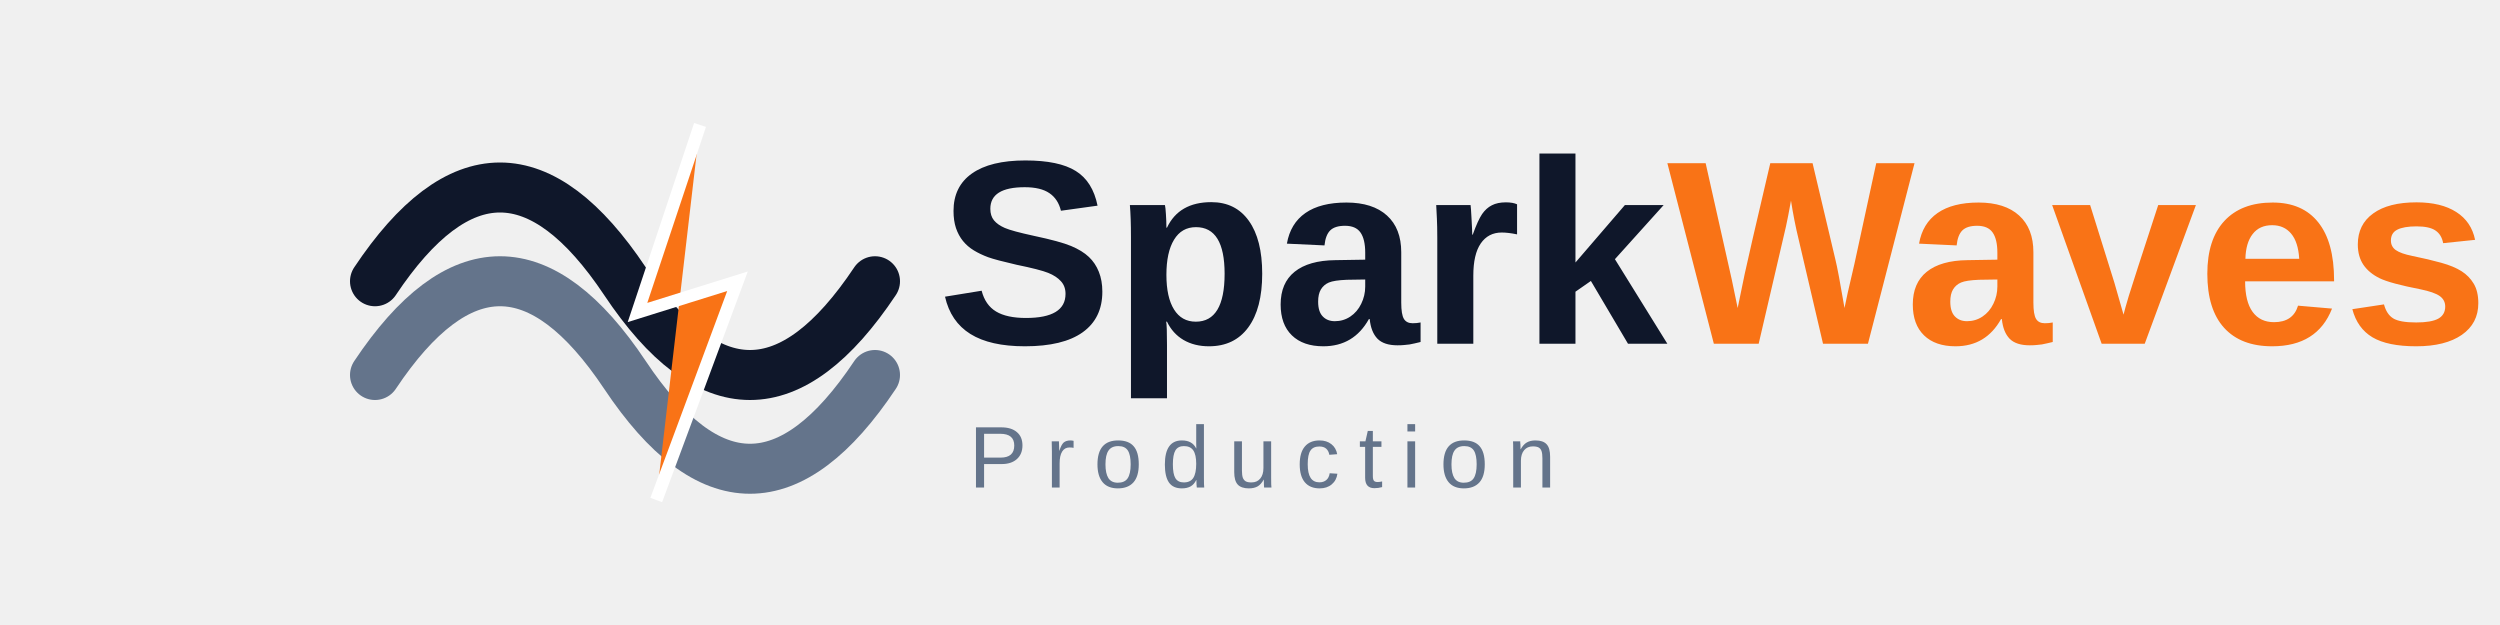
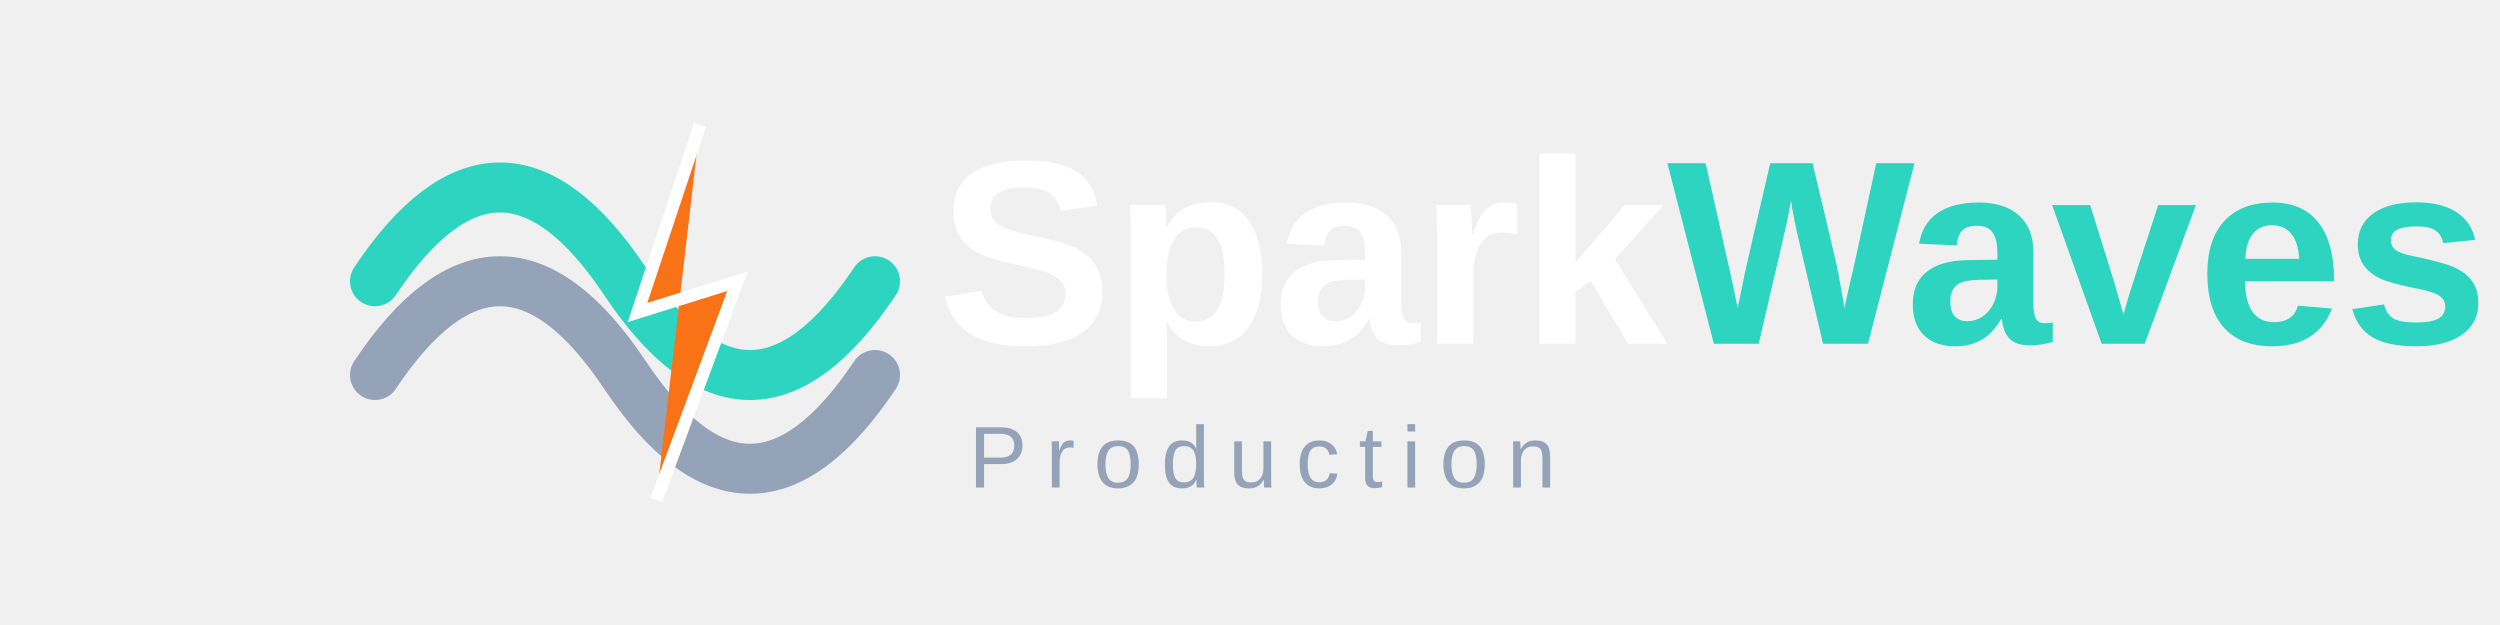
<svg xmlns="http://www.w3.org/2000/svg" width="300" height="75" viewBox="0 0 300 100" fill="none">
  <g transform="translate(0, 5)">
-     <path d="M10,40 Q30,10 50,40 T90,40" stroke="#0F172A" stroke-width="8" stroke-linecap="round" fill="none" />
-     <path d="M10,55 Q30,25 50,55 T90,55" stroke="#64748b" stroke-width="8" stroke-linecap="round" fill="none" />
-     <path d="M62,15 L52,45 L68,40 L55,75" fill="#F97316" stroke="white" stroke-width="2" />
+     <path d="M10,40 Q30,10 50,40 T90,40" stroke="#2dd4bf" stroke-width="8" stroke-linecap="round" fill="none" />
+     <path d="M10,55 Q30,25 50,55 T90,55" stroke="#94a3b8" stroke-width="8" stroke-linecap="round" fill="none" />
+     <path d="M62,15 L52,45 L68,40 L55,75" fill="#f97316" stroke="white" stroke-width="2" />
  </g>
-   <text x="100" y="55" font-family="Arial, sans-serif" font-weight="bold" font-size="42" fill="#0F172A">Spark<tspan fill="#F97316">Waves</tspan>
+   <text x="100" y="55" font-family="Arial, sans-serif" font-weight="bold" font-size="42" fill="#FFFFFF">Spark<tspan fill="#2dd4bf">Waves</tspan>
  </text>
-   <text x="105" y="78" font-family="Arial, sans-serif" font-size="14" letter-spacing="3" fill="#64748b">Production</text>
+   <text x="105" y="78" font-family="Arial, sans-serif" font-size="14" letter-spacing="3" fill="#94a3b8">Production</text>
</svg>
